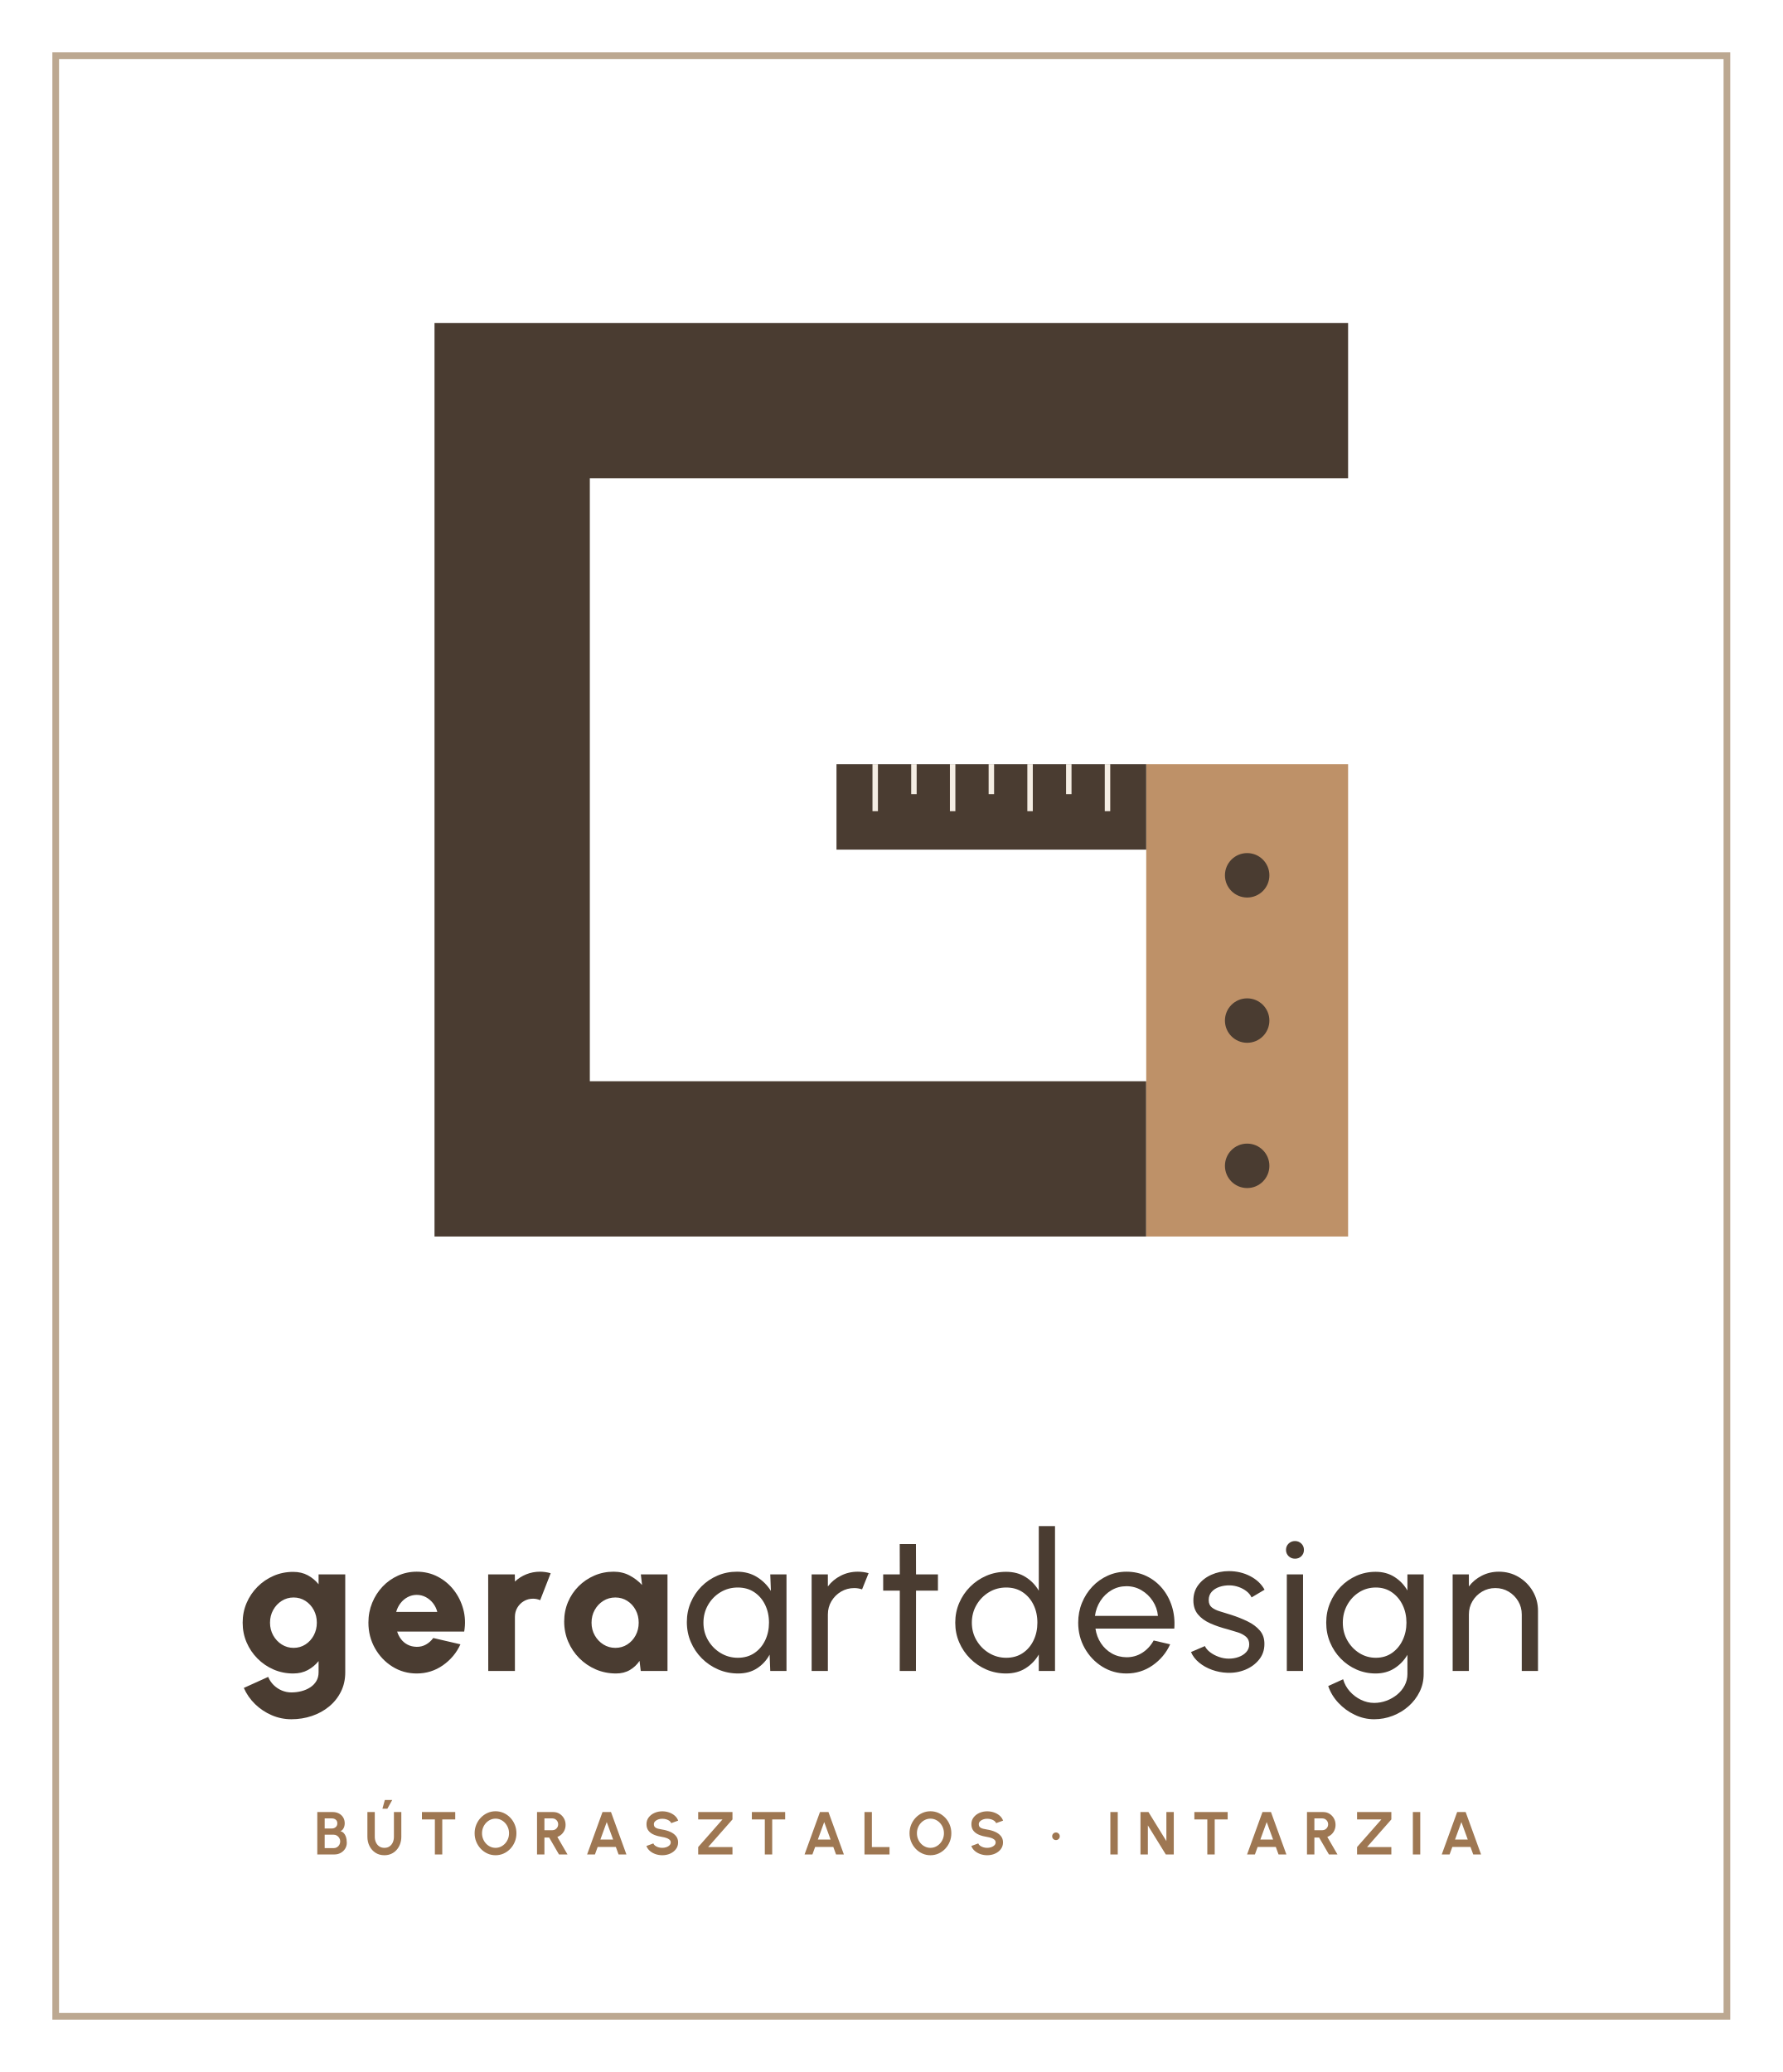
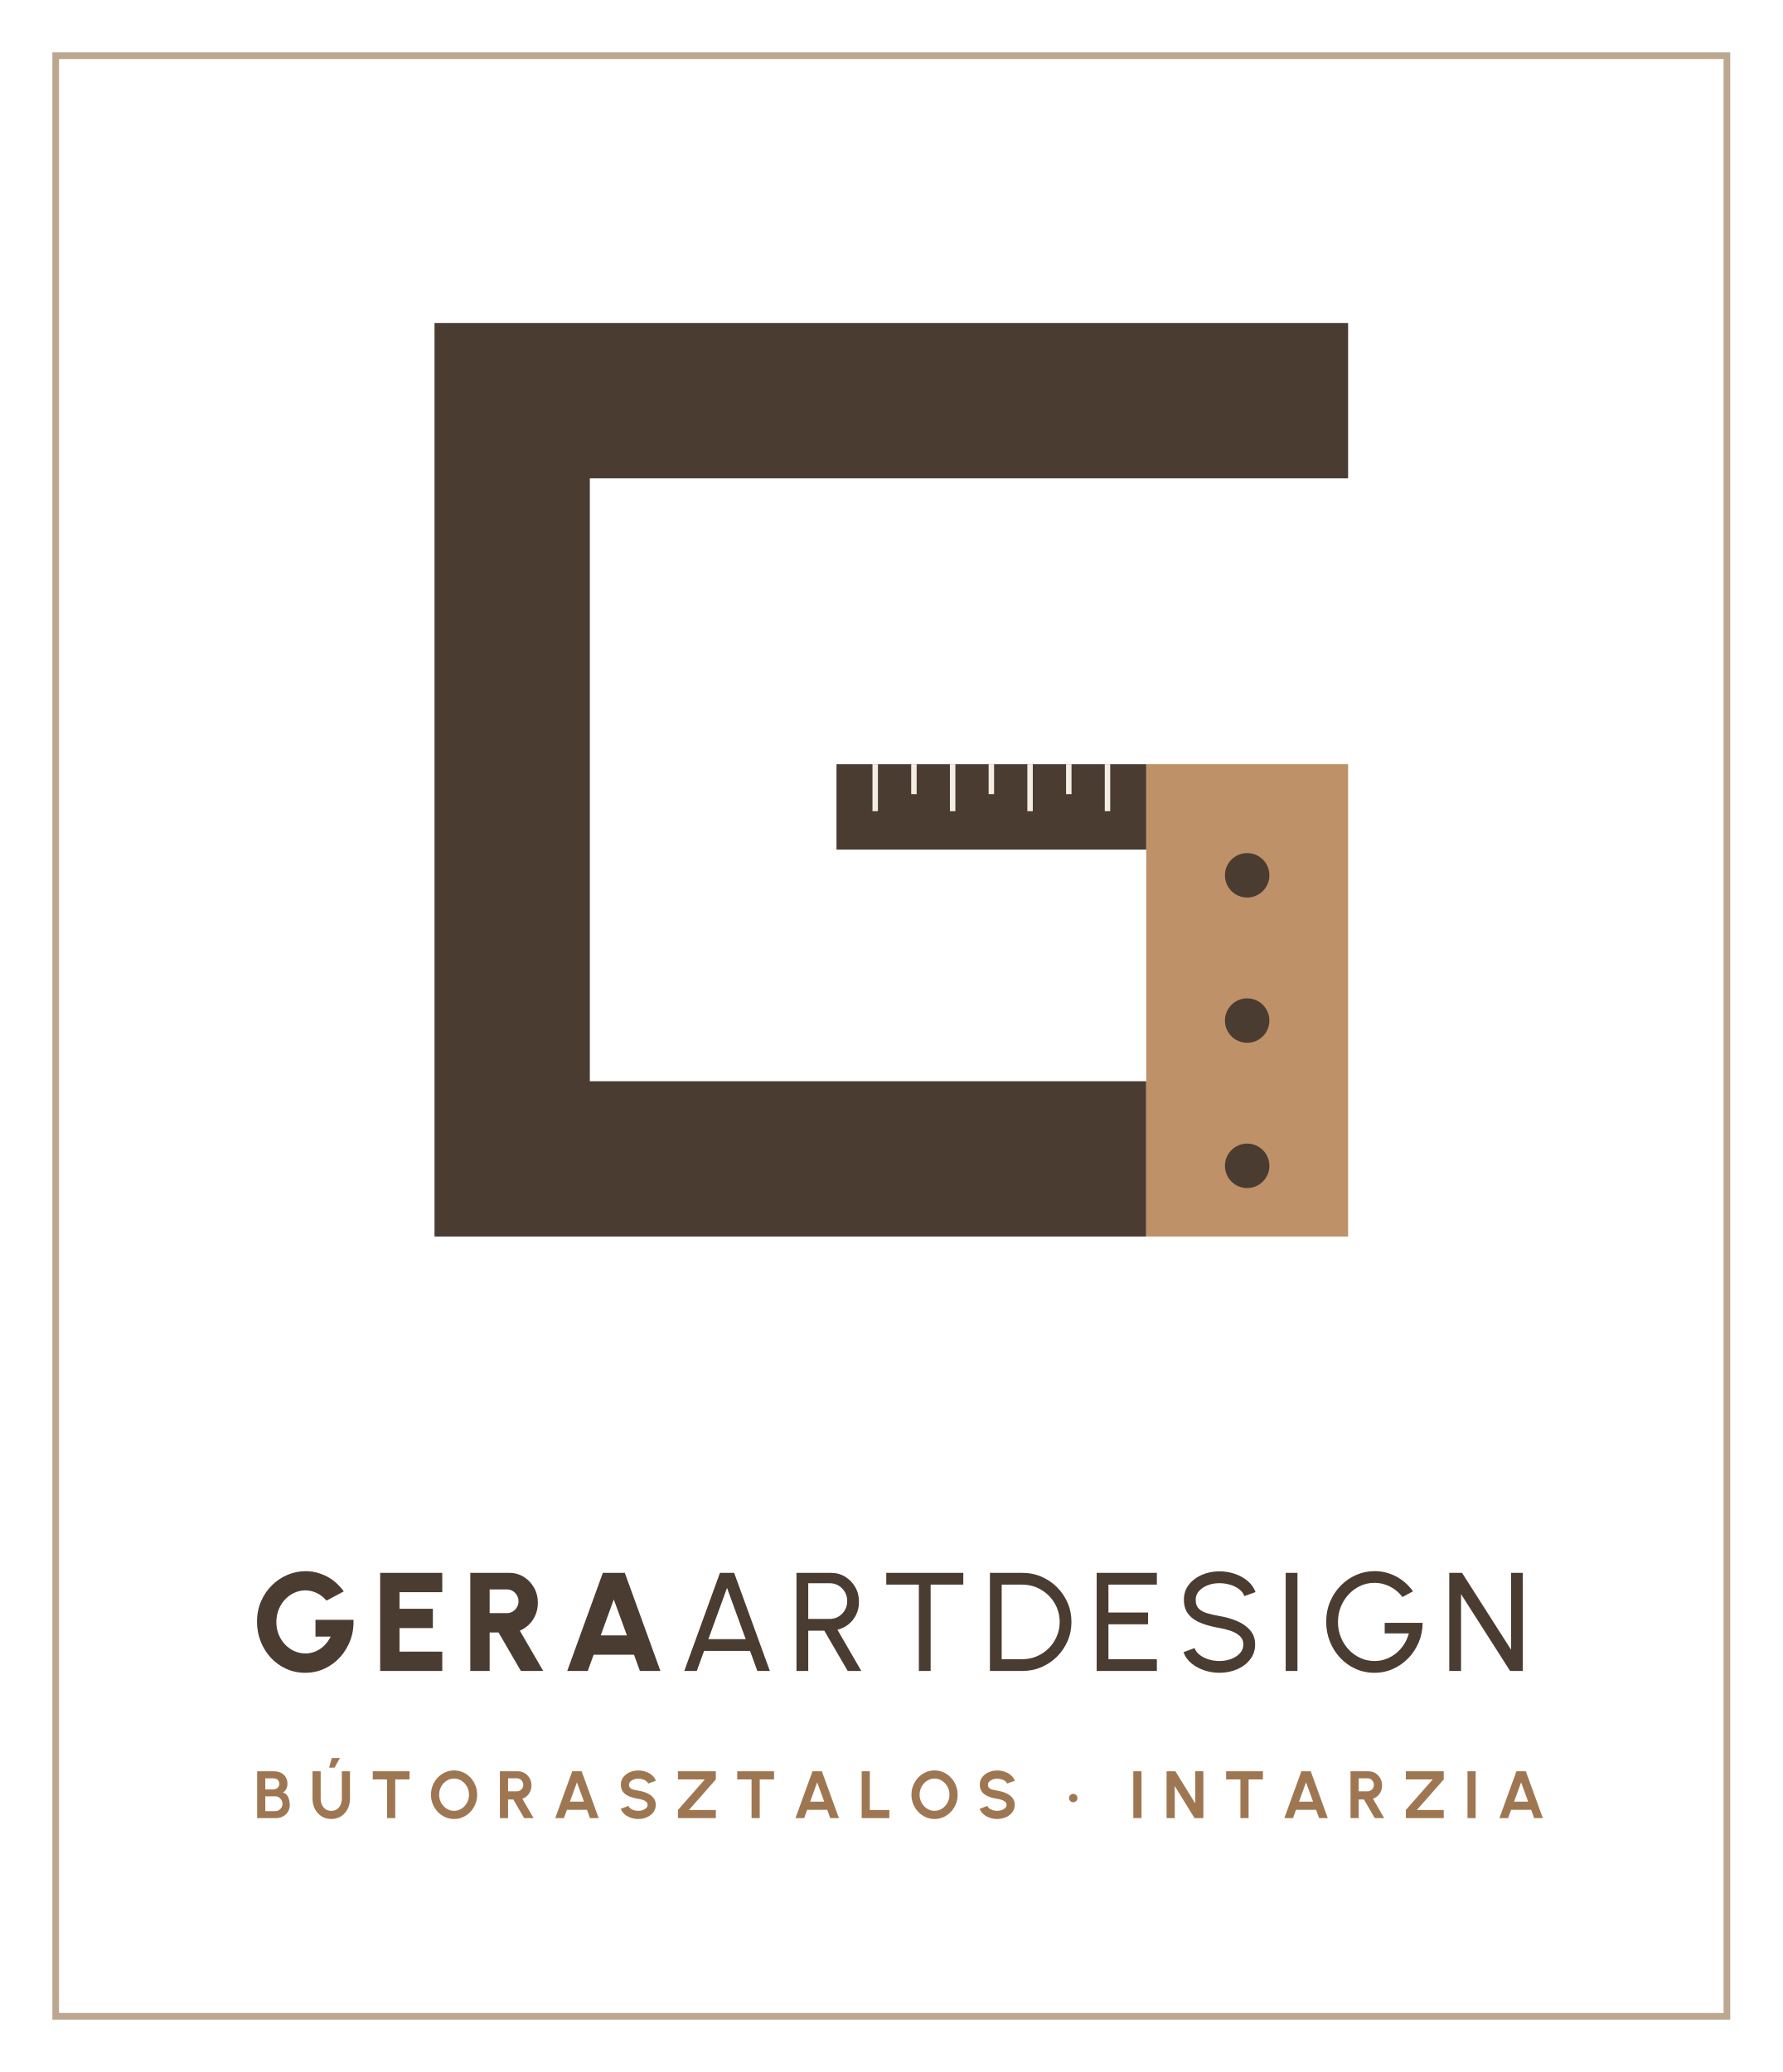
<svg xmlns="http://www.w3.org/2000/svg" viewBox="0 0 320 372" width="320" height="372">
  <rect x="10" y="10" width="300" height="352" fill="none" stroke="#BCA891" stroke-width="1.2" />
  <path d="M242 71.94H91.94V208.06H205.76" fill="none" stroke="#4A3C31" stroke-width="27.88" />
  <rect x="205.76" y="137.21" width="36.24" height="84.79" fill="#BE9168" />
  <circle cx="223.88" cy="157.15" r="3.99" fill="#4A3C31" />
  <circle cx="223.88" cy="183.23" r="3.99" fill="#4A3C31" />
  <circle cx="223.88" cy="209.31" r="3.99" fill="#4A3C31" />
  <rect x="150.16" y="137.21" width="55.6" height="15.33" fill="#4A3C31" />
  <path d="M157.11 137.21v8.43" stroke="#F4EDE3" stroke-width="0.98" />
  <path d="M164.06 137.21v5.37" stroke="#F4EDE3" stroke-width="0.98" />
  <path d="M171.01 137.21v8.43" stroke="#F4EDE3" stroke-width="0.98" />
  <path d="M177.96 137.21v5.37" stroke="#F4EDE3" stroke-width="0.98" />
  <path d="M184.91 137.21v8.43" stroke="#F4EDE3" stroke-width="0.98" />
  <path d="M191.86 137.21v5.37" stroke="#F4EDE3" stroke-width="0.98" />
  <path d="M198.81 137.21v8.43" stroke="#F4EDE3" stroke-width="0.98" />
-   <path d="M57.19 282.662H61.976V300.244Q61.976 302.173 61.197 303.725Q60.419 305.278 59.071 306.386Q57.723 307.494 55.979 308.082Q54.234 308.669 52.302 308.669Q50.469 308.669 48.788 307.948Q47.106 307.228 45.8 305.962Q44.494 304.695 43.768 303.045L48.141 301.065Q48.5 301.923 49.137 302.544Q49.775 303.166 50.595 303.509Q51.414 303.852 52.302 303.852Q53.248 303.852 54.123 303.623Q54.998 303.395 55.692 302.941Q56.386 302.488 56.788 301.813Q57.19 301.137 57.19 300.244V298.225Q56.392 299.221 55.256 299.836Q54.119 300.451 52.636 300.451Q50.756 300.451 49.116 299.74Q47.475 299.029 46.225 297.772Q44.974 296.515 44.267 294.868Q43.56 293.221 43.56 291.331Q43.56 289.441 44.267 287.793Q44.974 286.145 46.225 284.888Q47.475 283.631 49.116 282.92Q50.756 282.209 52.636 282.209Q54.119 282.209 55.256 282.823Q56.392 283.437 57.19 284.435ZM52.697 295.853Q53.881 295.853 54.829 295.241Q55.777 294.629 56.326 293.602Q56.875 292.574 56.875 291.331Q56.875 290.08 56.325 289.054Q55.775 288.028 54.826 287.418Q53.876 286.807 52.697 286.807Q51.533 286.807 50.572 287.415Q49.61 288.023 49.041 289.05Q48.471 290.078 48.471 291.331Q48.471 292.585 49.043 293.611Q49.616 294.637 50.577 295.245Q51.538 295.853 52.697 295.853ZM74.803 300.451Q72.41 300.451 70.442 299.22Q68.475 297.989 67.304 295.91Q66.134 293.83 66.134 291.316Q66.134 289.424 66.81 287.768Q67.486 286.113 68.674 284.856Q69.862 283.599 71.439 282.888Q73.017 282.177 74.803 282.177Q76.86 282.177 78.569 283.065Q80.279 283.953 81.464 285.478Q82.649 287.002 83.166 288.928Q83.683 290.854 83.329 292.928H71.294Q71.531 293.691 72.004 294.306Q72.476 294.921 73.181 295.285Q73.886 295.648 74.803 295.666Q75.711 295.68 76.473 295.25Q77.235 294.82 77.775 294.083L82.654 295.215Q81.599 297.521 79.501 298.986Q77.403 300.451 74.803 300.451ZM71.121 289.392H78.497Q78.272 288.516 77.731 287.829Q77.189 287.141 76.434 286.74Q75.678 286.339 74.803 286.339Q73.942 286.339 73.189 286.737Q72.436 287.135 71.903 287.823Q71.371 288.511 71.121 289.392ZM87.647 300.0 87.633 282.662H92.418L92.433 283.95Q93.307 283.118 94.471 282.648Q95.636 282.177 96.942 282.177Q97.889 282.177 98.854 282.452L96.967 287.293Q96.342 287.024 95.693 287.024Q94.79 287.024 94.047 287.459Q93.304 287.895 92.868 288.636Q92.433 289.378 92.433 290.284V300.0ZM115.037 282.662H119.822V300.0H115.022L114.803 298.19Q114.13 299.203 113.068 299.827Q112.007 300.451 110.584 300.451Q108.648 300.451 106.961 299.724Q105.275 298.997 103.994 297.709Q102.714 296.422 101.996 294.735Q101.277 293.048 101.277 291.112Q101.277 289.254 101.957 287.637Q102.638 286.019 103.862 284.793Q105.087 283.567 106.696 282.872Q108.305 282.177 110.148 282.177Q111.741 282.177 113.022 282.855Q114.302 283.533 115.256 284.563ZM110.459 295.853Q111.651 295.853 112.602 295.245Q113.554 294.637 114.104 293.609Q114.654 292.582 114.654 291.331Q114.654 290.072 114.103 289.046Q113.552 288.021 112.6 287.414Q111.648 286.807 110.459 286.807Q109.269 286.807 108.297 287.415Q107.326 288.023 106.757 289.05Q106.188 290.078 106.188 291.331Q106.188 292.587 106.768 293.613Q107.348 294.639 108.32 295.246Q109.292 295.853 110.459 295.853Z" fill="#4A3C31" />
-   <path d="M138.272 282.662H141.185V300.0H138.269L138.155 297.066Q137.342 298.583 135.912 299.517Q134.482 300.451 132.509 300.451Q130.596 300.451 128.927 299.73Q127.258 299.009 125.99 297.739Q124.721 296.468 124.009 294.799Q123.296 293.13 123.296 291.217Q123.296 289.348 123.994 287.707Q124.691 286.066 125.928 284.822Q127.165 283.578 128.797 282.878Q130.429 282.177 132.296 282.177Q134.345 282.177 135.889 283.136Q137.433 284.094 138.386 285.628ZM132.442 297.632Q134.161 297.632 135.417 296.784Q136.673 295.936 137.358 294.499Q138.042 293.062 138.042 291.331Q138.042 289.558 137.351 288.128Q136.659 286.698 135.403 285.857Q134.147 285.016 132.442 285.016Q130.738 285.016 129.333 285.864Q127.928 286.712 127.102 288.149Q126.276 289.586 126.276 291.331Q126.276 293.091 127.125 294.52Q127.974 295.95 129.379 296.791Q130.784 297.632 132.442 297.632ZM145.699 300.0 145.696 282.662H148.609L148.612 284.827Q149.522 283.61 150.932 282.893Q152.342 282.177 153.988 282.177Q154.981 282.177 155.923 282.44L154.75 285.351Q154.043 285.116 153.359 285.116Q152.058 285.116 150.975 285.756Q149.893 286.397 149.253 287.472Q148.612 288.547 148.612 289.863V300.0ZM168.371 285.575H164.437L164.422 300.0H161.51L161.524 285.575H158.541V282.662H161.524L161.51 277.218H164.422L164.437 282.662H168.371ZM186.474 273.994H189.387V300.0H186.474V297.046Q185.591 298.577 184.104 299.514Q182.617 300.451 180.597 300.451Q178.707 300.451 177.06 299.74Q175.413 299.029 174.156 297.772Q172.899 296.515 172.188 294.868Q171.478 293.221 171.478 291.331Q171.478 289.441 172.188 287.787Q172.899 286.133 174.156 284.876Q175.413 283.619 177.06 282.908Q178.707 282.197 180.597 282.197Q182.617 282.197 184.104 283.133Q185.591 284.068 186.474 285.588ZM180.624 297.632Q182.342 297.632 183.598 296.784Q184.854 295.936 185.539 294.499Q186.224 293.062 186.224 291.331Q186.224 289.558 185.532 288.128Q184.84 286.698 183.584 285.857Q182.328 285.016 180.624 285.016Q178.919 285.016 177.522 285.864Q176.124 286.712 175.291 288.149Q174.457 289.586 174.457 291.331Q174.457 293.091 175.307 294.52Q176.156 295.95 177.56 296.791Q178.965 297.632 180.624 297.632ZM202.217 300.451Q199.825 300.451 197.857 299.22Q195.889 297.989 194.719 295.915Q193.548 293.842 193.548 291.328Q193.548 289.424 194.225 287.768Q194.901 286.113 196.088 284.856Q197.276 283.599 198.854 282.888Q200.431 282.177 202.217 282.177Q204.169 282.177 205.808 282.966Q207.447 283.754 208.621 285.156Q209.794 286.557 210.376 288.413Q210.957 290.269 210.801 292.39H196.648Q196.862 293.855 197.627 295.014Q198.392 296.173 199.577 296.847Q200.762 297.521 202.217 297.538Q203.781 297.541 205.046 296.737Q206.311 295.932 207.097 294.527L210.057 295.215Q209.014 297.521 206.916 298.986Q204.818 300.451 202.217 300.451ZM196.558 290.106H207.865Q207.723 288.645 206.93 287.436Q206.137 286.228 204.907 285.505Q203.678 284.782 202.217 284.782Q200.759 284.782 199.544 285.491Q198.329 286.199 197.545 287.408Q196.761 288.617 196.558 290.106ZM220.306 300.326Q218.902 300.277 217.574 299.797Q216.246 299.318 215.25 298.495Q214.253 297.672 213.799 296.602L216.294 295.53Q216.553 296.122 217.23 296.637Q217.907 297.151 218.791 297.47Q219.676 297.788 220.581 297.788Q221.532 297.788 222.365 297.485Q223.197 297.183 223.723 296.604Q224.249 296.025 224.249 295.22Q224.249 294.348 223.672 293.853Q223.095 293.359 222.22 293.074Q221.346 292.79 220.44 292.535Q218.654 292.078 217.248 291.448Q215.842 290.818 215.034 289.831Q214.225 288.844 214.225 287.334Q214.225 285.72 215.123 284.542Q216.02 283.363 217.474 282.718Q218.928 282.073 220.587 282.073Q222.687 282.073 224.426 282.977Q226.166 283.88 227.003 285.412L224.671 286.795Q224.377 286.163 223.766 285.687Q223.155 285.211 222.379 284.933Q221.603 284.655 220.794 284.631Q219.773 284.608 218.903 284.904Q218.033 285.199 217.505 285.793Q216.977 286.386 216.977 287.267Q216.977 288.142 217.534 288.589Q218.091 289.036 219.005 289.305Q219.92 289.573 221.002 289.923Q222.565 290.423 223.939 291.089Q225.314 291.755 226.156 292.736Q226.998 293.716 226.975 295.179Q226.975 296.77 226.02 297.958Q225.066 299.147 223.548 299.774Q222.029 300.4 220.306 300.326ZM230.998 282.662H233.91V300.0H230.998ZM232.474 279.844Q231.791 279.844 231.321 279.391Q230.852 278.939 230.852 278.259Q230.852 277.581 231.321 277.127Q231.791 276.674 232.471 276.674Q233.134 276.674 233.603 277.127Q234.071 277.581 234.071 278.259Q234.071 278.939 233.613 279.391Q233.155 279.844 232.474 279.844ZM252.649 282.662H255.562V300.56Q255.562 302.279 254.83 303.755Q254.099 305.231 252.851 306.333Q251.603 307.436 250.004 308.052Q248.406 308.669 246.673 308.669Q244.863 308.669 243.182 307.867Q241.5 307.064 240.247 305.716Q238.993 304.367 238.431 302.706L241.107 301.486Q241.443 302.695 242.297 303.656Q243.151 304.617 244.304 305.176Q245.457 305.736 246.673 305.736Q247.817 305.736 248.886 305.338Q249.954 304.94 250.806 304.24Q251.658 303.541 252.153 302.597Q252.649 301.652 252.649 300.56V297.101Q251.769 298.6 250.317 299.526Q248.864 300.451 246.948 300.451Q245.115 300.451 243.504 299.74Q241.893 299.029 240.671 297.772Q239.45 296.515 238.761 294.868Q238.071 293.221 238.071 291.331Q238.071 289.441 238.761 287.787Q239.45 286.133 240.671 284.876Q241.893 283.619 243.504 282.908Q245.115 282.197 246.948 282.197Q248.864 282.197 250.317 283.115Q251.769 284.033 252.649 285.547ZM246.974 297.632Q248.65 297.632 249.885 296.762Q251.119 295.893 251.797 294.456Q252.474 293.019 252.474 291.331Q252.474 289.6 251.79 288.171Q251.105 286.741 249.863 285.879Q248.621 285.016 246.974 285.016Q245.33 285.016 243.983 285.864Q242.635 286.712 241.843 288.149Q241.051 289.586 241.051 291.331Q241.051 293.076 241.857 294.506Q242.664 295.936 244.011 296.784Q245.359 297.632 246.974 297.632ZM276.088 289.207V300.0H273.175V289.863Q273.175 288.547 272.533 287.472Q271.892 286.397 270.818 285.756Q269.744 285.116 268.429 285.116Q267.128 285.116 266.045 285.756Q264.963 286.397 264.323 287.472Q263.682 288.547 263.682 289.863V300.0H260.769L260.766 282.662H263.679L263.682 284.827Q264.592 283.61 266.002 282.893Q267.412 282.177 269.058 282.177Q271.002 282.177 272.599 283.123Q274.196 284.069 275.142 285.666Q276.088 287.263 276.088 289.207Z" fill="#4A3C31" />
-   <path d="M56.958 332.942V325.329H59.731Q60.332 325.329 60.819 325.576Q61.307 325.822 61.594 326.281Q61.881 326.74 61.881 327.369Q61.881 327.646 61.798 327.928Q61.715 328.21 61.546 328.435Q61.377 328.661 61.111 328.768Q61.466 328.855 61.689 329.086Q61.913 329.317 62.037 329.622Q62.161 329.927 62.208 330.246Q62.255 330.565 62.255 330.84Q62.255 331.439 61.955 331.914Q61.656 332.389 61.153 332.665Q60.65 332.942 60.04 332.942ZM58.284 331.806H59.906Q60.229 331.806 60.492 331.647Q60.756 331.488 60.913 331.21Q61.071 330.933 61.071 330.58Q61.071 330.277 60.913 330.006Q60.756 329.734 60.492 329.565Q60.229 329.396 59.906 329.396H58.284ZM58.284 328.279H59.581Q59.982 328.279 60.268 328.028Q60.554 327.777 60.554 327.36Q60.554 326.92 60.268 326.696Q59.982 326.471 59.581 326.471H58.284ZM69 333.083Q68.086 333.083 67.4 332.637Q66.713 332.191 66.333 331.438Q65.952 330.685 65.952 329.766V325.329H67.278V329.766Q67.278 330.31 67.481 330.763Q67.684 331.216 68.069 331.486Q68.454 331.756 69 331.756Q69.555 331.756 69.937 331.487Q70.32 331.217 70.517 330.764Q70.714 330.312 70.714 329.766V325.329H72.041V329.766Q72.041 330.456 71.825 331.057Q71.608 331.658 71.205 332.115Q70.803 332.572 70.244 332.827Q69.685 333.083 69 333.083ZM68.649 324.731 69.084 323.164H70.411L69.535 324.731ZM81.719 325.329V326.656H79.392V332.942H78.065V326.656H75.74V325.329ZM88.953 333.083Q88.181 333.083 87.501 332.776Q86.822 332.468 86.305 331.925Q85.788 331.381 85.495 330.666Q85.201 329.951 85.201 329.135Q85.201 328.319 85.495 327.604Q85.788 326.889 86.305 326.346Q86.822 325.802 87.501 325.495Q88.181 325.187 88.953 325.187Q89.731 325.187 90.411 325.495Q91.09 325.802 91.607 326.346Q92.123 326.889 92.414 327.604Q92.705 328.319 92.705 329.135Q92.705 329.951 92.414 330.666Q92.123 331.381 91.607 331.925Q91.09 332.468 90.411 332.776Q89.731 333.083 88.953 333.083ZM88.953 331.756Q89.455 331.756 89.893 331.549Q90.332 331.342 90.667 330.981Q91.001 330.62 91.19 330.147Q91.378 329.673 91.378 329.135Q91.378 328.596 91.189 328.121Q90.999 327.646 90.665 327.286Q90.33 326.926 89.892 326.72Q89.453 326.514 88.953 326.514Q88.452 326.514 88.013 326.721Q87.575 326.928 87.24 327.289Q86.905 327.65 86.717 328.124Q86.528 328.598 86.528 329.135Q86.528 329.676 86.718 330.15Q86.907 330.624 87.242 330.985Q87.576 331.346 88.015 331.551Q88.454 331.756 88.953 331.756ZM96.403 332.942V325.329H99.322Q99.941 325.329 100.441 325.637Q100.941 325.946 101.235 326.467Q101.528 326.987 101.528 327.62Q101.528 328.134 101.342 328.568Q101.156 329.002 100.822 329.317Q100.488 329.632 100.05 329.793L101.874 332.942H100.343L98.585 329.913H97.73V332.942ZM97.73 328.586H99.172Q99.454 328.586 99.687 328.444Q99.921 328.302 100.061 328.063Q100.201 327.824 100.201 327.529Q100.201 327.234 100.061 326.994Q99.921 326.755 99.687 326.613Q99.454 326.471 99.172 326.471H97.73ZM108.156 325.329H109.682L112.448 332.942H111.04L110.55 331.593H107.289L106.799 332.942H105.392ZM107.775 330.266H110.062L108.915 327.126ZM118.888 333.083Q118.257 333.083 117.677 332.884Q117.096 332.685 116.662 332.312Q116.227 331.939 116.039 331.421L117.285 330.96Q117.362 331.181 117.595 331.361Q117.828 331.541 118.165 331.649Q118.502 331.756 118.888 331.756Q119.282 331.756 119.628 331.633Q119.973 331.511 120.187 331.292Q120.4 331.073 120.4 330.779Q120.4 330.48 120.178 330.286Q119.955 330.092 119.607 329.977Q119.259 329.863 118.888 329.804Q118.078 329.679 117.436 329.419Q116.794 329.158 116.423 328.694Q116.052 328.23 116.052 327.501Q116.052 326.807 116.447 326.29Q116.841 325.772 117.489 325.484Q118.136 325.197 118.888 325.197Q119.512 325.197 120.094 325.394Q120.675 325.591 121.113 325.966Q121.55 326.341 121.741 326.869L120.491 327.321Q120.414 327.099 120.18 326.921Q119.947 326.742 119.611 326.637Q119.275 326.533 118.888 326.533Q118.502 326.527 118.158 326.653Q117.813 326.778 117.596 326.997Q117.379 327.216 117.379 327.501Q117.379 327.863 117.582 328.049Q117.786 328.235 118.127 328.319Q118.469 328.404 118.888 328.472Q119.652 328.59 120.298 328.873Q120.945 329.156 121.336 329.627Q121.727 330.099 121.727 330.779Q121.727 331.471 121.334 331.989Q120.941 332.508 120.296 332.795Q119.65 333.083 118.888 333.083ZM125.332 332.942V331.615L129.696 326.656H125.332V325.329H131.487V326.656L127.123 331.615H131.487V332.942ZM140.947 325.329V326.656H138.62V332.942H137.293V326.656H134.967V325.329ZM147.193 325.329H148.719L151.485 332.942H150.078L149.588 331.593H146.327L145.837 332.942H144.429ZM146.813 330.266H149.1L147.953 327.126ZM155.185 332.942V325.329H156.512V331.615H159.679V332.942ZM167.023 333.083Q166.251 333.083 165.571 332.776Q164.891 332.468 164.375 331.925Q163.858 331.381 163.564 330.666Q163.271 329.951 163.271 329.135Q163.271 328.319 163.564 327.604Q163.858 326.889 164.375 326.346Q164.891 325.802 165.571 325.495Q166.251 325.187 167.023 325.187Q167.8 325.187 168.48 325.495Q169.16 325.802 169.676 326.346Q170.193 326.889 170.484 327.604Q170.775 328.319 170.775 329.135Q170.775 329.951 170.484 330.666Q170.193 331.381 169.676 331.925Q169.16 332.468 168.48 332.776Q167.8 333.083 167.023 333.083ZM167.023 331.756Q167.524 331.756 167.963 331.549Q168.402 331.342 168.736 330.981Q169.071 330.62 169.259 330.147Q169.448 329.673 169.448 329.135Q169.448 328.596 169.258 328.121Q169.069 327.646 168.734 327.286Q168.4 326.926 167.961 326.72Q167.523 326.514 167.023 326.514Q166.521 326.514 166.083 326.721Q165.644 326.928 165.31 327.289Q164.975 327.65 164.786 328.124Q164.598 328.598 164.598 329.135Q164.598 329.676 164.787 330.15Q164.977 330.624 165.311 330.985Q165.646 331.346 166.085 331.551Q166.523 331.756 167.023 331.756ZM177.213 333.083Q176.583 333.083 176.002 332.884Q175.421 332.685 174.987 332.312Q174.552 331.939 174.364 331.421L175.61 330.96Q175.687 331.181 175.92 331.361Q176.154 331.541 176.49 331.649Q176.827 331.756 177.213 331.756Q177.608 331.756 177.953 331.633Q178.298 331.511 178.512 331.292Q178.726 331.073 178.726 330.779Q178.726 330.48 178.503 330.286Q178.28 330.092 177.932 329.977Q177.584 329.863 177.213 329.804Q176.403 329.679 175.762 329.419Q175.12 329.158 174.748 328.694Q174.377 328.23 174.377 327.501Q174.377 326.807 174.772 326.29Q175.167 325.772 175.814 325.484Q176.461 325.197 177.213 325.197Q177.837 325.197 178.419 325.394Q179 325.591 179.438 325.966Q179.875 326.341 180.066 326.869L178.816 327.321Q178.739 327.099 178.505 326.921Q178.272 326.742 177.936 326.637Q177.601 326.533 177.213 326.533Q176.827 326.527 176.483 326.653Q176.138 326.778 175.921 326.997Q175.704 327.216 175.704 327.501Q175.704 327.863 175.907 328.049Q176.111 328.235 176.453 328.319Q176.794 328.404 177.213 328.472Q177.977 328.59 178.623 328.873Q179.27 329.156 179.661 329.627Q180.052 330.099 180.052 330.779Q180.052 331.471 179.659 331.989Q179.266 332.508 178.621 332.795Q177.975 333.083 177.213 333.083ZM189.558 330.361Q189.272 330.361 189.075 330.163Q188.877 329.964 188.877 329.677Q188.877 329.397 189.075 329.197Q189.272 328.996 189.558 328.996Q189.842 328.996 190.042 329.197Q190.242 329.397 190.242 329.677Q190.242 329.964 190.042 330.163Q189.842 330.361 189.558 330.361ZM199.323 332.942V325.329H200.65V332.942ZM204.728 332.942V325.329H206.163L209.379 330.544V325.329H210.706V332.942H209.273L206.055 327.726V332.942ZM220.381 325.329V326.656H218.054V332.942H216.727V326.656H214.402V325.329ZM226.628 325.329H228.154L230.92 332.942H229.512L229.022 331.593H225.761L225.271 332.942H223.864ZM226.247 330.266H228.534L227.387 327.126ZM234.619 332.942V325.329H237.538Q238.158 325.329 238.658 325.637Q239.158 325.946 239.451 326.467Q239.745 326.987 239.745 327.62Q239.745 328.134 239.559 328.568Q239.373 329.002 239.039 329.317Q238.704 329.632 238.266 329.793L240.091 332.942H238.559L236.801 329.913H235.946V332.942ZM235.946 328.586H237.388Q237.67 328.586 237.904 328.444Q238.138 328.302 238.278 328.063Q238.418 327.824 238.418 327.529Q238.418 327.234 238.278 326.994Q238.138 326.755 237.904 326.613Q237.67 326.471 237.388 326.471H235.946ZM243.608 332.942V331.615L247.973 326.656H243.608V325.329H249.763V326.656L245.399 331.615H249.763V332.942ZM253.624 332.942V325.329H254.951V332.942ZM261.576 325.329H263.102L265.868 332.942H264.461L263.97 331.593H260.71L260.219 332.942H258.812ZM261.196 330.266H263.483L262.336 327.126Z" fill="#9E7752" />
+   <path d="M54.797 300.327Q52.953 300.327 51.374 299.611Q49.795 298.895 48.623 297.63Q47.451 296.366 46.795 294.706Q46.139 293.046 46.139 291.17Q46.139 289.159 46.858 287.499Q47.576 285.838 48.811 284.62Q50.045 283.402 51.612 282.742Q53.178 282.082 54.865 282.082Q56.73 282.082 58.519 282.951Q60.309 283.82 61.716 285.706L58.615 287.374Q57.811 286.438 56.824 285.985Q55.836 285.531 54.82 285.531Q53.805 285.531 52.868 285.949Q51.932 286.366 51.2 287.129Q50.469 287.891 50.04 288.936Q49.611 289.981 49.611 291.238Q49.611 292.407 50.019 293.431Q50.426 294.454 51.146 295.221Q51.866 295.988 52.814 296.421Q53.762 296.855 54.843 296.855Q55.513 296.855 56.159 296.66Q56.805 296.465 57.397 296.086Q57.989 295.707 58.487 295.141Q58.984 294.575 59.357 293.833H56.634V290.812H63.451Q63.531 292.765 62.887 294.486Q62.243 296.207 61.049 297.522Q59.854 298.838 58.254 299.583Q56.654 300.327 54.797 300.327ZM68.244 300.0V282.386H79.391V285.859H71.717V288.828H77.705V292.3H71.717V296.528H79.391V300.0ZM84.424 300.0V282.386H91.416Q92.857 282.386 94.022 283.109Q95.186 283.832 95.869 285.05Q96.552 286.267 96.552 287.735Q96.552 288.892 96.152 289.879Q95.751 290.867 95.021 291.607Q94.291 292.347 93.317 292.766L97.513 300.0H93.507L89.492 293.086H87.896V300.0ZM87.896 289.614H91.008Q91.576 289.614 92.045 289.325Q92.514 289.037 92.796 288.556Q93.079 288.074 93.079 287.487Q93.079 286.899 92.796 286.417Q92.514 285.936 92.045 285.648Q91.576 285.36 91.008 285.36H87.896ZM108.217 282.386H112.16L118.555 300.0H114.873L113.812 297.081H106.567L105.506 300.0H101.824ZM107.84 293.609H112.538L110.178 287.159Z" fill="#4A3C31" />
+   <path d="M129.236 282.386H131.787L138.199 300.0H135.952L134.644 296.402H126.389L125.081 300.0H122.835ZM127.16 294.288H133.863L130.509 285.087ZM142.977 300.0V282.386H149.163Q150.578 282.386 151.717 283.08Q152.856 283.773 153.526 284.948Q154.197 286.122 154.197 287.574Q154.197 288.841 153.695 289.883Q153.193 290.926 152.318 291.628Q151.443 292.33 150.333 292.596L154.614 300.0H152.171L147.977 292.772H145.091V300.0ZM145.091 290.658H148.959Q149.815 290.658 150.526 290.234Q151.237 289.81 151.66 289.086Q152.083 288.363 152.083 287.453Q152.083 286.542 151.66 285.819Q151.237 285.095 150.526 284.671Q149.815 284.247 148.959 284.247H145.091ZM172.923 282.386V284.5H167.06V300.0H164.947V284.5H159.094V282.386ZM177.702 300.0V282.386H183.529Q185.354 282.386 186.95 283.072Q188.547 283.757 189.756 284.972Q190.965 286.186 191.651 287.777Q192.336 289.369 192.336 291.193Q192.336 293.017 191.651 294.609Q190.965 296.2 189.756 297.415Q188.547 298.629 186.95 299.314Q185.354 300.0 183.529 300.0ZM179.816 297.886H183.529Q184.912 297.886 186.124 297.367Q187.336 296.847 188.258 295.926Q189.181 295.006 189.702 293.793Q190.223 292.58 190.223 291.193Q190.223 289.806 189.702 288.594Q189.181 287.382 188.254 286.461Q187.328 285.539 186.121 285.02Q184.914 284.5 183.529 284.5H179.816ZM196.863 300.0V282.386H207.671V284.5H198.977V289.507H206.095V291.621H198.977V297.886H207.671V300.0ZM218.906 300.327Q217.484 300.327 216.161 299.881Q214.839 299.435 213.851 298.606Q212.863 297.776 212.452 296.626L214.432 295.888Q214.683 296.596 215.366 297.117Q216.049 297.638 216.98 297.926Q217.912 298.213 218.906 298.213Q220.035 298.213 221.013 297.843Q221.991 297.472 222.593 296.807Q223.195 296.142 223.195 295.242Q223.195 294.33 222.569 293.74Q221.943 293.15 220.959 292.807Q219.974 292.465 218.906 292.281Q217.087 291.973 215.644 291.416Q214.2 290.858 213.362 289.847Q212.524 288.837 212.524 287.196Q212.524 285.652 213.414 284.511Q214.303 283.37 215.759 282.741Q217.215 282.111 218.906 282.111Q220.297 282.111 221.616 282.546Q222.934 282.982 223.938 283.813Q224.941 284.644 225.381 285.837L223.38 286.56Q223.13 285.843 222.447 285.322Q221.763 284.802 220.837 284.521Q219.911 284.239 218.906 284.239Q217.792 284.227 216.819 284.604Q215.846 284.981 215.242 285.646Q214.638 286.311 214.638 287.196Q214.638 288.249 215.201 288.811Q215.765 289.373 216.732 289.646Q217.698 289.919 218.906 290.136Q220.614 290.421 222.074 291.044Q223.534 291.666 224.422 292.7Q225.309 293.733 225.309 295.242Q225.309 296.776 224.42 297.922Q223.532 299.068 222.077 299.697Q220.622 300.327 218.906 300.327ZM230.795 300.0V282.386H232.909V300.0ZM246.734 300.327Q244.915 300.327 243.336 299.615Q241.757 298.903 240.577 297.639Q239.396 296.374 238.732 294.719Q238.067 293.063 238.067 291.178Q238.067 289.236 238.765 287.575Q239.462 285.914 240.676 284.679Q241.889 283.445 243.455 282.759Q245.022 282.074 246.768 282.074Q248.76 282.074 250.562 283.002Q252.364 283.93 253.653 285.697L251.766 286.72Q250.801 285.478 249.474 284.825Q248.146 284.173 246.748 284.173Q245.41 284.173 244.223 284.713Q243.037 285.254 242.127 286.22Q241.217 287.186 240.699 288.46Q240.181 289.735 240.181 291.212Q240.181 292.662 240.694 293.932Q241.208 295.201 242.11 296.164Q243.013 297.126 244.207 297.67Q245.402 298.213 246.763 298.213Q247.84 298.213 248.817 297.849Q249.795 297.484 250.616 296.816Q251.437 296.149 252.024 295.243Q252.611 294.337 252.908 293.255H248.57V291.364H255.379Q255.366 293.215 254.684 294.838Q254.002 296.462 252.811 297.697Q251.621 298.932 250.068 299.629Q248.515 300.327 246.734 300.327ZM260.16 300.0V282.386H262.451L271.249 296.181V282.386H273.363V300.0H271.082L262.274 286.205V300.0Z" fill="#4A3C31" />
+   <path d="M46.163 326.421V318.01H49.227Q49.89 318.01 50.429 318.283Q50.968 318.556 51.285 319.063Q51.601 319.57 51.601 320.264Q51.601 320.571 51.51 320.882Q51.419 321.193 51.232 321.442Q51.045 321.691 50.751 321.81Q51.143 321.907 51.39 322.161Q51.637 322.416 51.774 322.753Q51.911 323.09 51.963 323.443Q52.015 323.795 52.015 324.099Q52.015 324.761 51.684 325.286Q51.353 325.81 50.797 326.116Q50.242 326.421 49.568 326.421ZM47.628 325.166H49.42Q49.776 325.166 50.067 324.991Q50.359 324.815 50.533 324.508Q50.707 324.202 50.707 323.812Q50.707 323.477 50.533 323.177Q50.359 322.878 50.067 322.691Q49.776 322.504 49.42 322.504H47.628ZM47.628 321.269H49.061Q49.503 321.269 49.82 320.992Q50.136 320.715 50.136 320.254Q50.136 319.768 49.82 319.521Q49.503 319.273 49.061 319.273H47.628ZM59.466 326.577Q58.457 326.577 57.699 326.084Q56.941 325.592 56.52 324.76Q56.099 323.928 56.099 322.912V318.01H57.565V322.912Q57.565 323.514 57.789 324.014Q58.012 324.514 58.438 324.813Q58.863 325.111 59.466 325.111Q60.08 325.111 60.502 324.814Q60.925 324.516 61.142 324.016Q61.36 323.515 61.36 322.912V318.01H62.826V322.912Q62.826 323.675 62.587 324.339Q62.348 325.003 61.903 325.508Q61.458 326.012 60.841 326.295Q60.223 326.577 59.466 326.577ZM59.079 317.35 59.559 315.62H61.025L60.057 317.35ZM73.518 318.01V319.476H70.947V326.421H69.481V319.476H66.912V318.01ZM81.51 326.577Q80.657 326.577 79.906 326.238Q79.155 325.898 78.585 325.297Q78.014 324.697 77.69 323.907Q77.365 323.117 77.365 322.216Q77.365 321.315 77.69 320.525Q78.014 319.735 78.585 319.134Q79.155 318.533 79.906 318.194Q80.657 317.854 81.51 317.854Q82.369 317.854 83.12 318.194Q83.871 318.533 84.442 319.134Q85.013 319.735 85.334 320.525Q85.655 321.315 85.655 322.216Q85.655 323.117 85.334 323.907Q85.013 324.697 84.442 325.297Q83.871 325.898 83.12 326.238Q82.369 326.577 81.51 326.577ZM81.51 325.111Q82.064 325.111 82.549 324.883Q83.033 324.654 83.403 324.255Q83.773 323.857 83.981 323.333Q84.19 322.809 84.19 322.216Q84.19 321.62 83.98 321.095Q83.771 320.571 83.401 320.173Q83.031 319.775 82.547 319.548Q82.062 319.32 81.51 319.32Q80.956 319.32 80.472 319.549Q79.987 319.777 79.617 320.176Q79.248 320.575 79.039 321.098Q78.831 321.622 78.831 322.216Q78.831 322.814 79.04 323.337Q79.25 323.861 79.62 324.259Q79.989 324.658 80.474 324.885Q80.958 325.111 81.51 325.111ZM89.74 326.421V318.01H92.965Q93.649 318.01 94.202 318.352Q94.754 318.693 95.078 319.268Q95.403 319.843 95.403 320.542Q95.403 321.11 95.197 321.589Q94.992 322.068 94.623 322.416Q94.253 322.764 93.769 322.943L95.785 326.421H94.093L92.151 323.075H91.206V326.421ZM91.206 321.609H92.799Q93.111 321.609 93.369 321.452Q93.627 321.296 93.782 321.031Q93.937 320.767 93.937 320.441Q93.937 320.115 93.782 319.851Q93.627 319.587 93.369 319.43Q93.111 319.273 92.799 319.273H91.206ZM102.724 318.01H104.41L107.466 326.421H105.911L105.37 324.931H101.767L101.226 326.421H99.671ZM102.304 323.465H104.831L103.563 319.997ZM114.581 326.577Q113.884 326.577 113.243 326.357Q112.602 326.137 112.121 325.725Q111.641 325.313 111.433 324.741L112.81 324.232Q112.895 324.476 113.153 324.675Q113.41 324.874 113.782 324.992Q114.154 325.111 114.581 325.111Q115.017 325.111 115.398 324.976Q115.78 324.84 116.016 324.598Q116.252 324.356 116.252 324.032Q116.252 323.702 116.006 323.487Q115.76 323.273 115.375 323.146Q114.991 323.02 114.581 322.955Q113.687 322.816 112.977 322.529Q112.268 322.241 111.858 321.729Q111.448 321.216 111.448 320.41Q111.448 319.644 111.884 319.072Q112.32 318.5 113.035 318.183Q113.75 317.865 114.581 317.865Q115.271 317.865 115.913 318.083Q116.555 318.301 117.039 318.715Q117.522 319.128 117.733 319.713L116.352 320.212Q116.266 319.966 116.009 319.769Q115.751 319.572 115.38 319.456Q115.009 319.341 114.581 319.341Q114.154 319.335 113.774 319.473Q113.394 319.612 113.154 319.854Q112.914 320.096 112.914 320.41Q112.914 320.81 113.139 321.015Q113.363 321.221 113.741 321.314Q114.118 321.408 114.581 321.483Q115.425 321.613 116.139 321.926Q116.853 322.239 117.286 322.759Q117.718 323.28 117.718 324.032Q117.718 324.796 117.284 325.369Q116.849 325.941 116.136 326.259Q115.423 326.577 114.581 326.577ZM121.7 326.421V324.955L126.522 319.476H121.7V318.01H128.5V319.476L123.678 324.955H128.5V326.421ZM138.951 318.01V319.476H136.38V326.421H134.914V319.476H132.345V318.01ZM145.852 318.01H147.537L150.593 326.421H149.038L148.497 324.931H144.894L144.353 326.421H142.798ZM145.431 323.465H147.958L146.691 319.997ZM154.68 326.421V318.01H156.146V324.955H159.646V326.421ZM167.759 326.577Q166.906 326.577 166.155 326.238Q165.404 325.898 164.833 325.297Q164.262 324.697 163.938 323.907Q163.613 323.117 163.613 322.216Q163.613 321.315 163.938 320.525Q164.262 319.735 164.833 319.134Q165.404 318.533 166.155 318.194Q166.906 317.854 167.759 317.854Q168.618 317.854 169.369 318.194Q170.119 318.533 170.69 319.134Q171.261 319.735 171.582 320.525Q171.904 321.315 171.904 322.216Q171.904 323.117 171.582 323.907Q171.261 324.697 170.69 325.297Q170.119 325.898 169.369 326.238Q168.618 326.577 167.759 326.577ZM167.759 325.111Q168.313 325.111 168.797 324.883Q169.282 324.654 169.651 324.255Q170.021 323.857 170.229 323.333Q170.438 322.809 170.438 322.216Q170.438 321.62 170.228 321.095Q170.019 320.571 169.649 320.173Q169.28 319.775 168.795 319.548Q168.311 319.32 167.759 319.32Q167.204 319.32 166.72 319.549Q166.235 319.777 165.866 320.176Q165.496 320.575 165.288 321.098Q165.079 321.622 165.079 322.216Q165.079 322.814 165.289 323.337Q165.498 323.861 165.868 324.259Q166.238 324.658 166.722 324.885Q167.206 325.111 167.759 325.111ZM179.016 326.577Q178.32 326.577 177.678 326.357Q177.037 326.137 176.557 325.725Q176.076 325.313 175.869 324.741L177.245 324.232Q177.33 324.476 177.588 324.675Q177.846 324.874 178.218 324.992Q178.59 325.111 179.016 325.111Q179.452 325.111 179.834 324.976Q180.215 324.84 180.451 324.598Q180.687 324.356 180.687 324.032Q180.687 323.702 180.441 323.487Q180.195 323.273 179.811 323.146Q179.426 323.02 179.016 322.955Q178.122 322.816 177.413 322.529Q176.704 322.241 176.293 321.729Q175.883 321.216 175.883 320.41Q175.883 319.644 176.319 319.072Q176.756 318.5 177.471 318.183Q178.186 317.865 179.016 317.865Q179.706 317.865 180.348 318.083Q180.991 318.301 181.474 318.715Q181.958 319.128 182.168 319.713L180.787 320.212Q180.702 319.966 180.444 319.769Q180.186 319.572 179.815 319.456Q179.444 319.341 179.016 319.341Q178.59 319.335 178.21 319.473Q177.829 319.612 177.589 319.854Q177.349 320.096 177.349 320.41Q177.349 320.81 177.574 321.015Q177.799 321.221 178.176 321.314Q178.554 321.408 179.016 321.483Q179.86 321.613 180.574 321.926Q181.289 322.239 181.721 322.759Q182.153 323.28 182.153 324.032Q182.153 324.796 181.719 325.369Q181.285 325.941 180.572 326.259Q179.858 326.577 179.016 326.577ZM192.654 323.57Q192.339 323.57 192.121 323.351Q191.902 323.132 191.902 322.814Q191.902 322.505 192.121 322.284Q192.339 322.062 192.654 322.062Q192.968 322.062 193.189 322.284Q193.41 322.505 193.41 322.814Q193.41 323.132 193.189 323.351Q192.968 323.57 192.654 323.57ZM203.443 326.421V318.01H204.908V326.421ZM209.414 326.421V318.01H210.999L214.552 323.772V318.01H216.018V326.421H214.435L210.88 320.659V326.421ZM226.707 318.01V319.476H224.136V326.421H222.67V319.476H220.101V318.01ZM233.608 318.01H235.294L238.35 326.421H236.794L236.253 324.931H232.651L232.109 326.421H230.554ZM233.187 323.465H235.714L234.447 319.997ZM242.437 326.421V318.01H245.661Q246.346 318.01 246.898 318.352Q247.45 318.693 247.775 319.268Q248.099 319.843 248.099 320.542Q248.099 321.11 247.893 321.589Q247.688 322.068 247.319 322.416Q246.95 322.764 246.466 322.943L248.481 326.421H246.789L244.847 323.075H243.902V326.421ZM243.902 321.609H245.495Q245.807 321.609 246.065 321.452Q246.323 321.296 246.478 321.031Q246.633 320.767 246.633 320.441Q246.633 320.115 246.478 319.851Q246.323 319.587 246.065 319.43Q245.807 319.273 245.495 319.273H243.902ZM252.367 326.421V324.955L257.189 319.476H252.367V318.01H259.167V319.476L254.345 324.955H259.167V326.421ZM263.433 326.421V318.01H264.898V326.421ZM272.217 318.01H273.903L276.959 326.421H275.404L274.863 324.931H271.26L270.719 326.421H269.164ZM271.797 323.465H274.324L273.056 319.997Z" fill="#9E7752" />
</svg>
